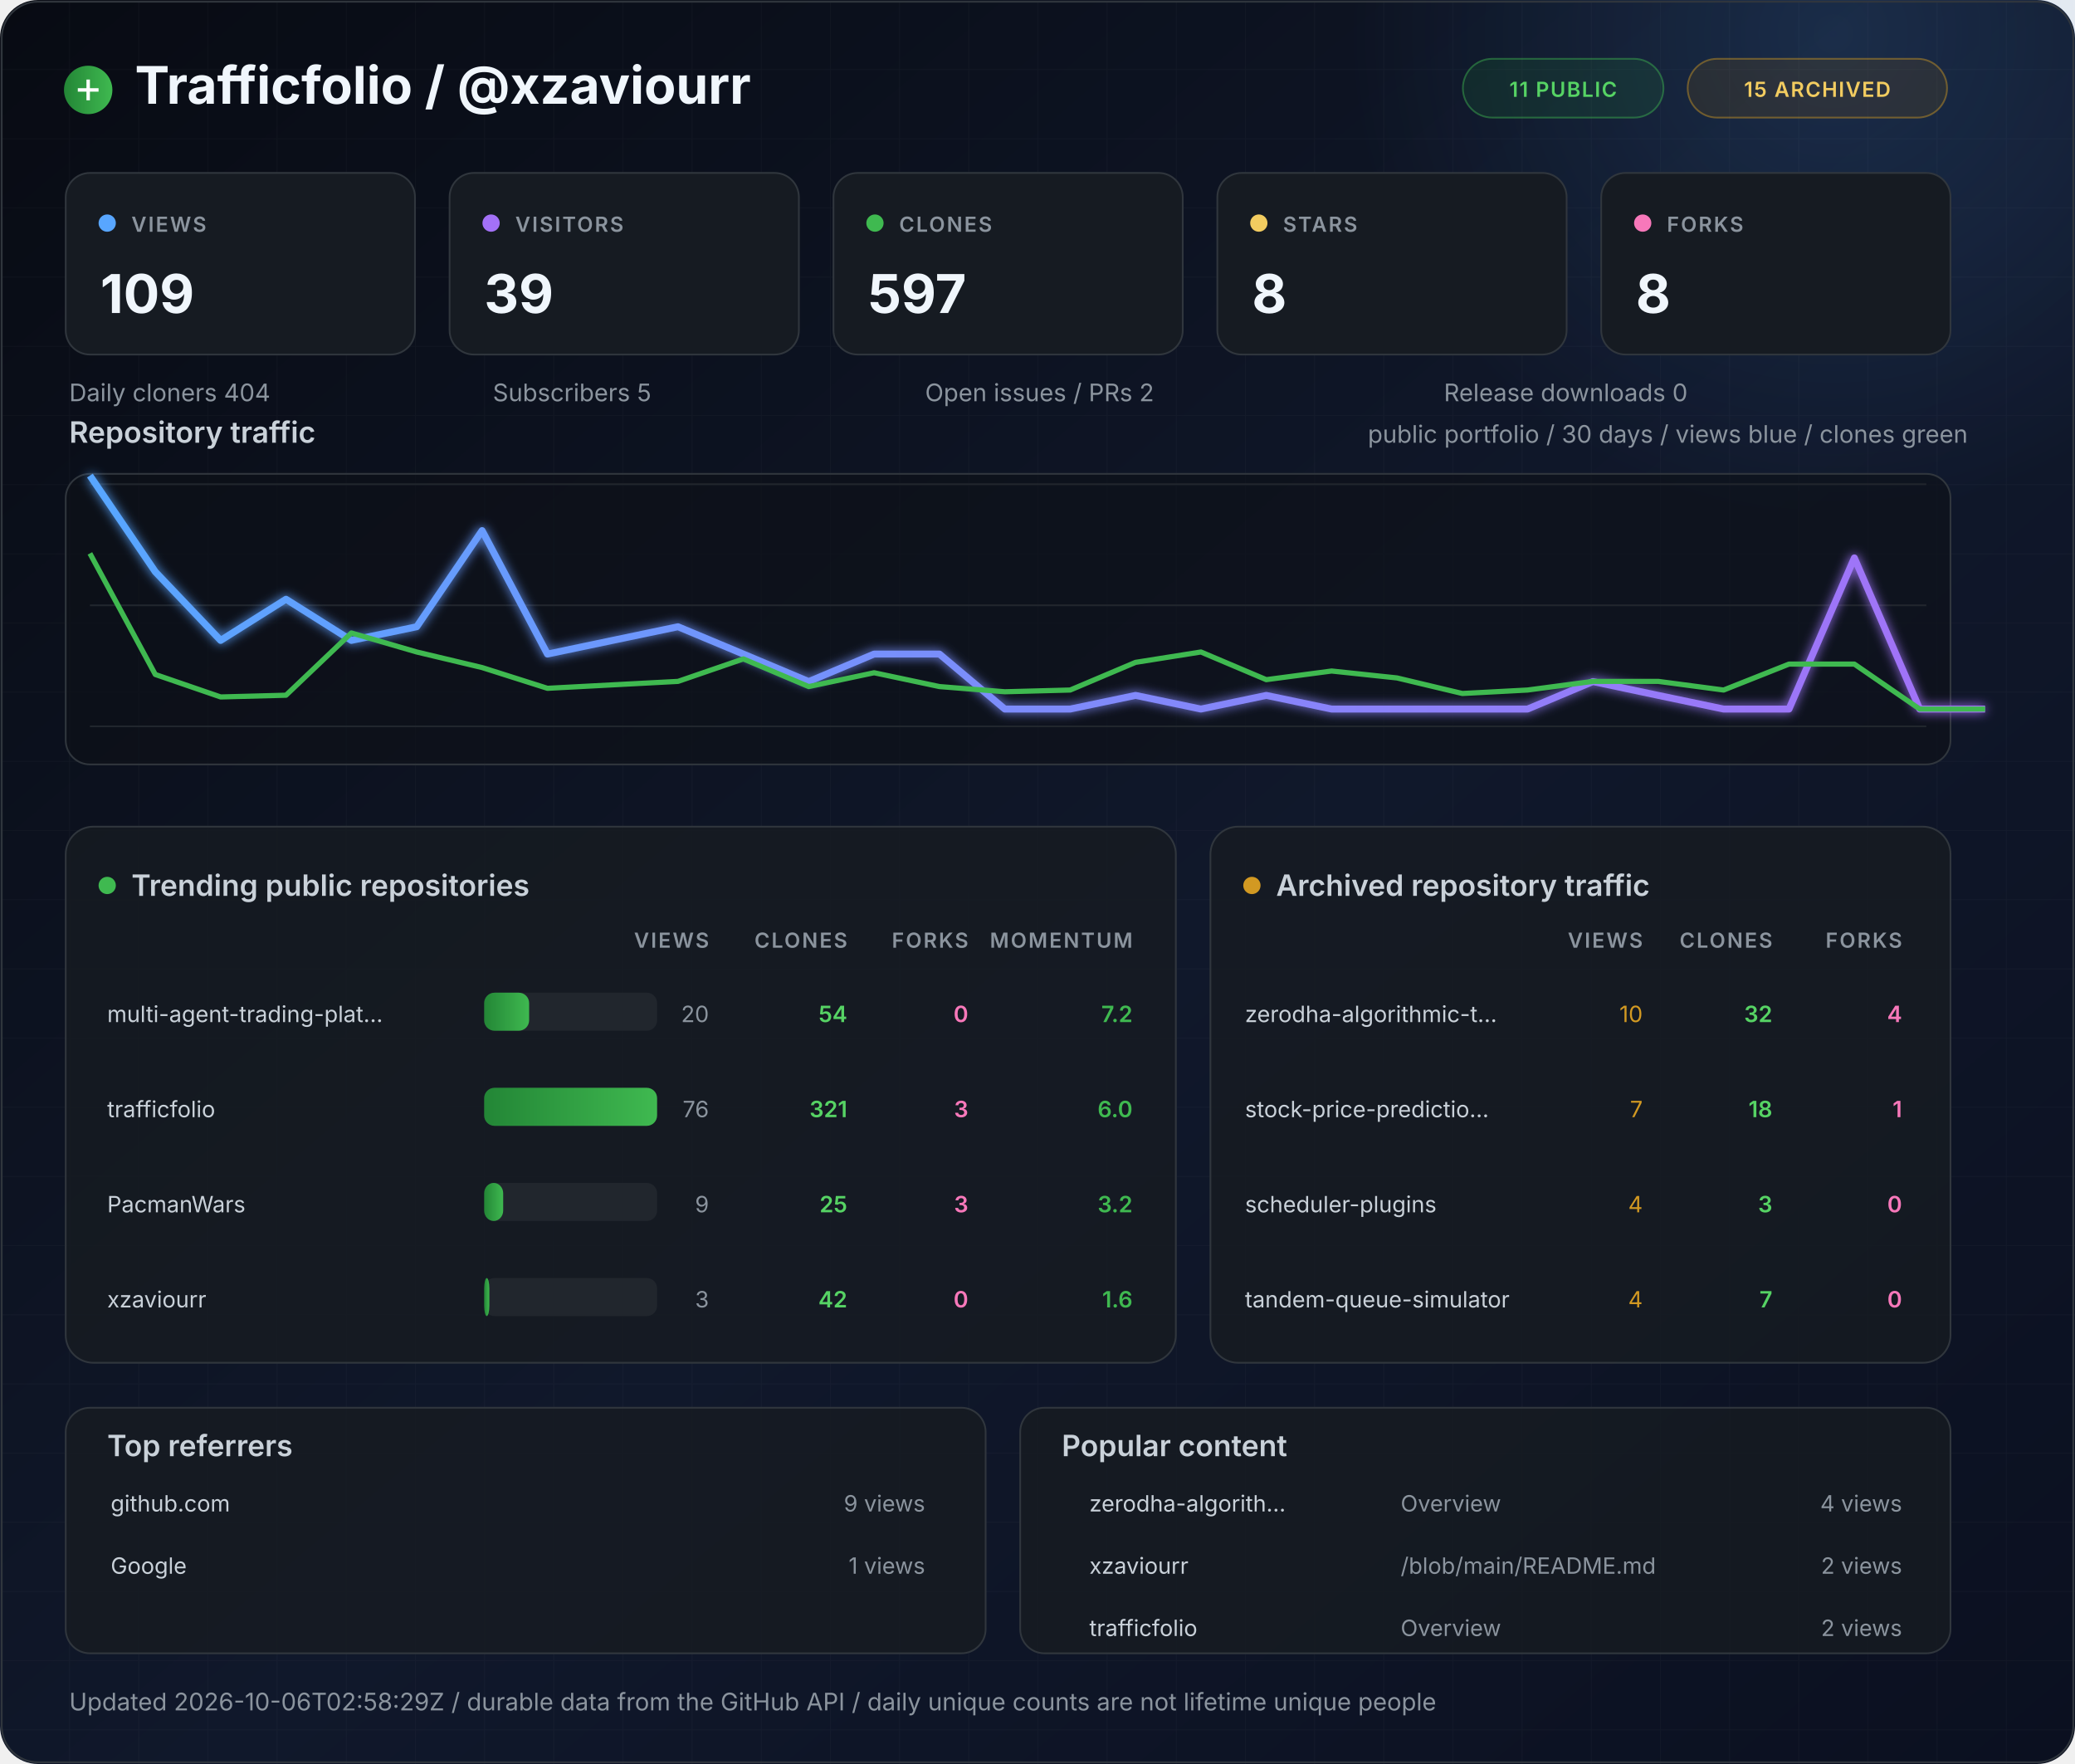
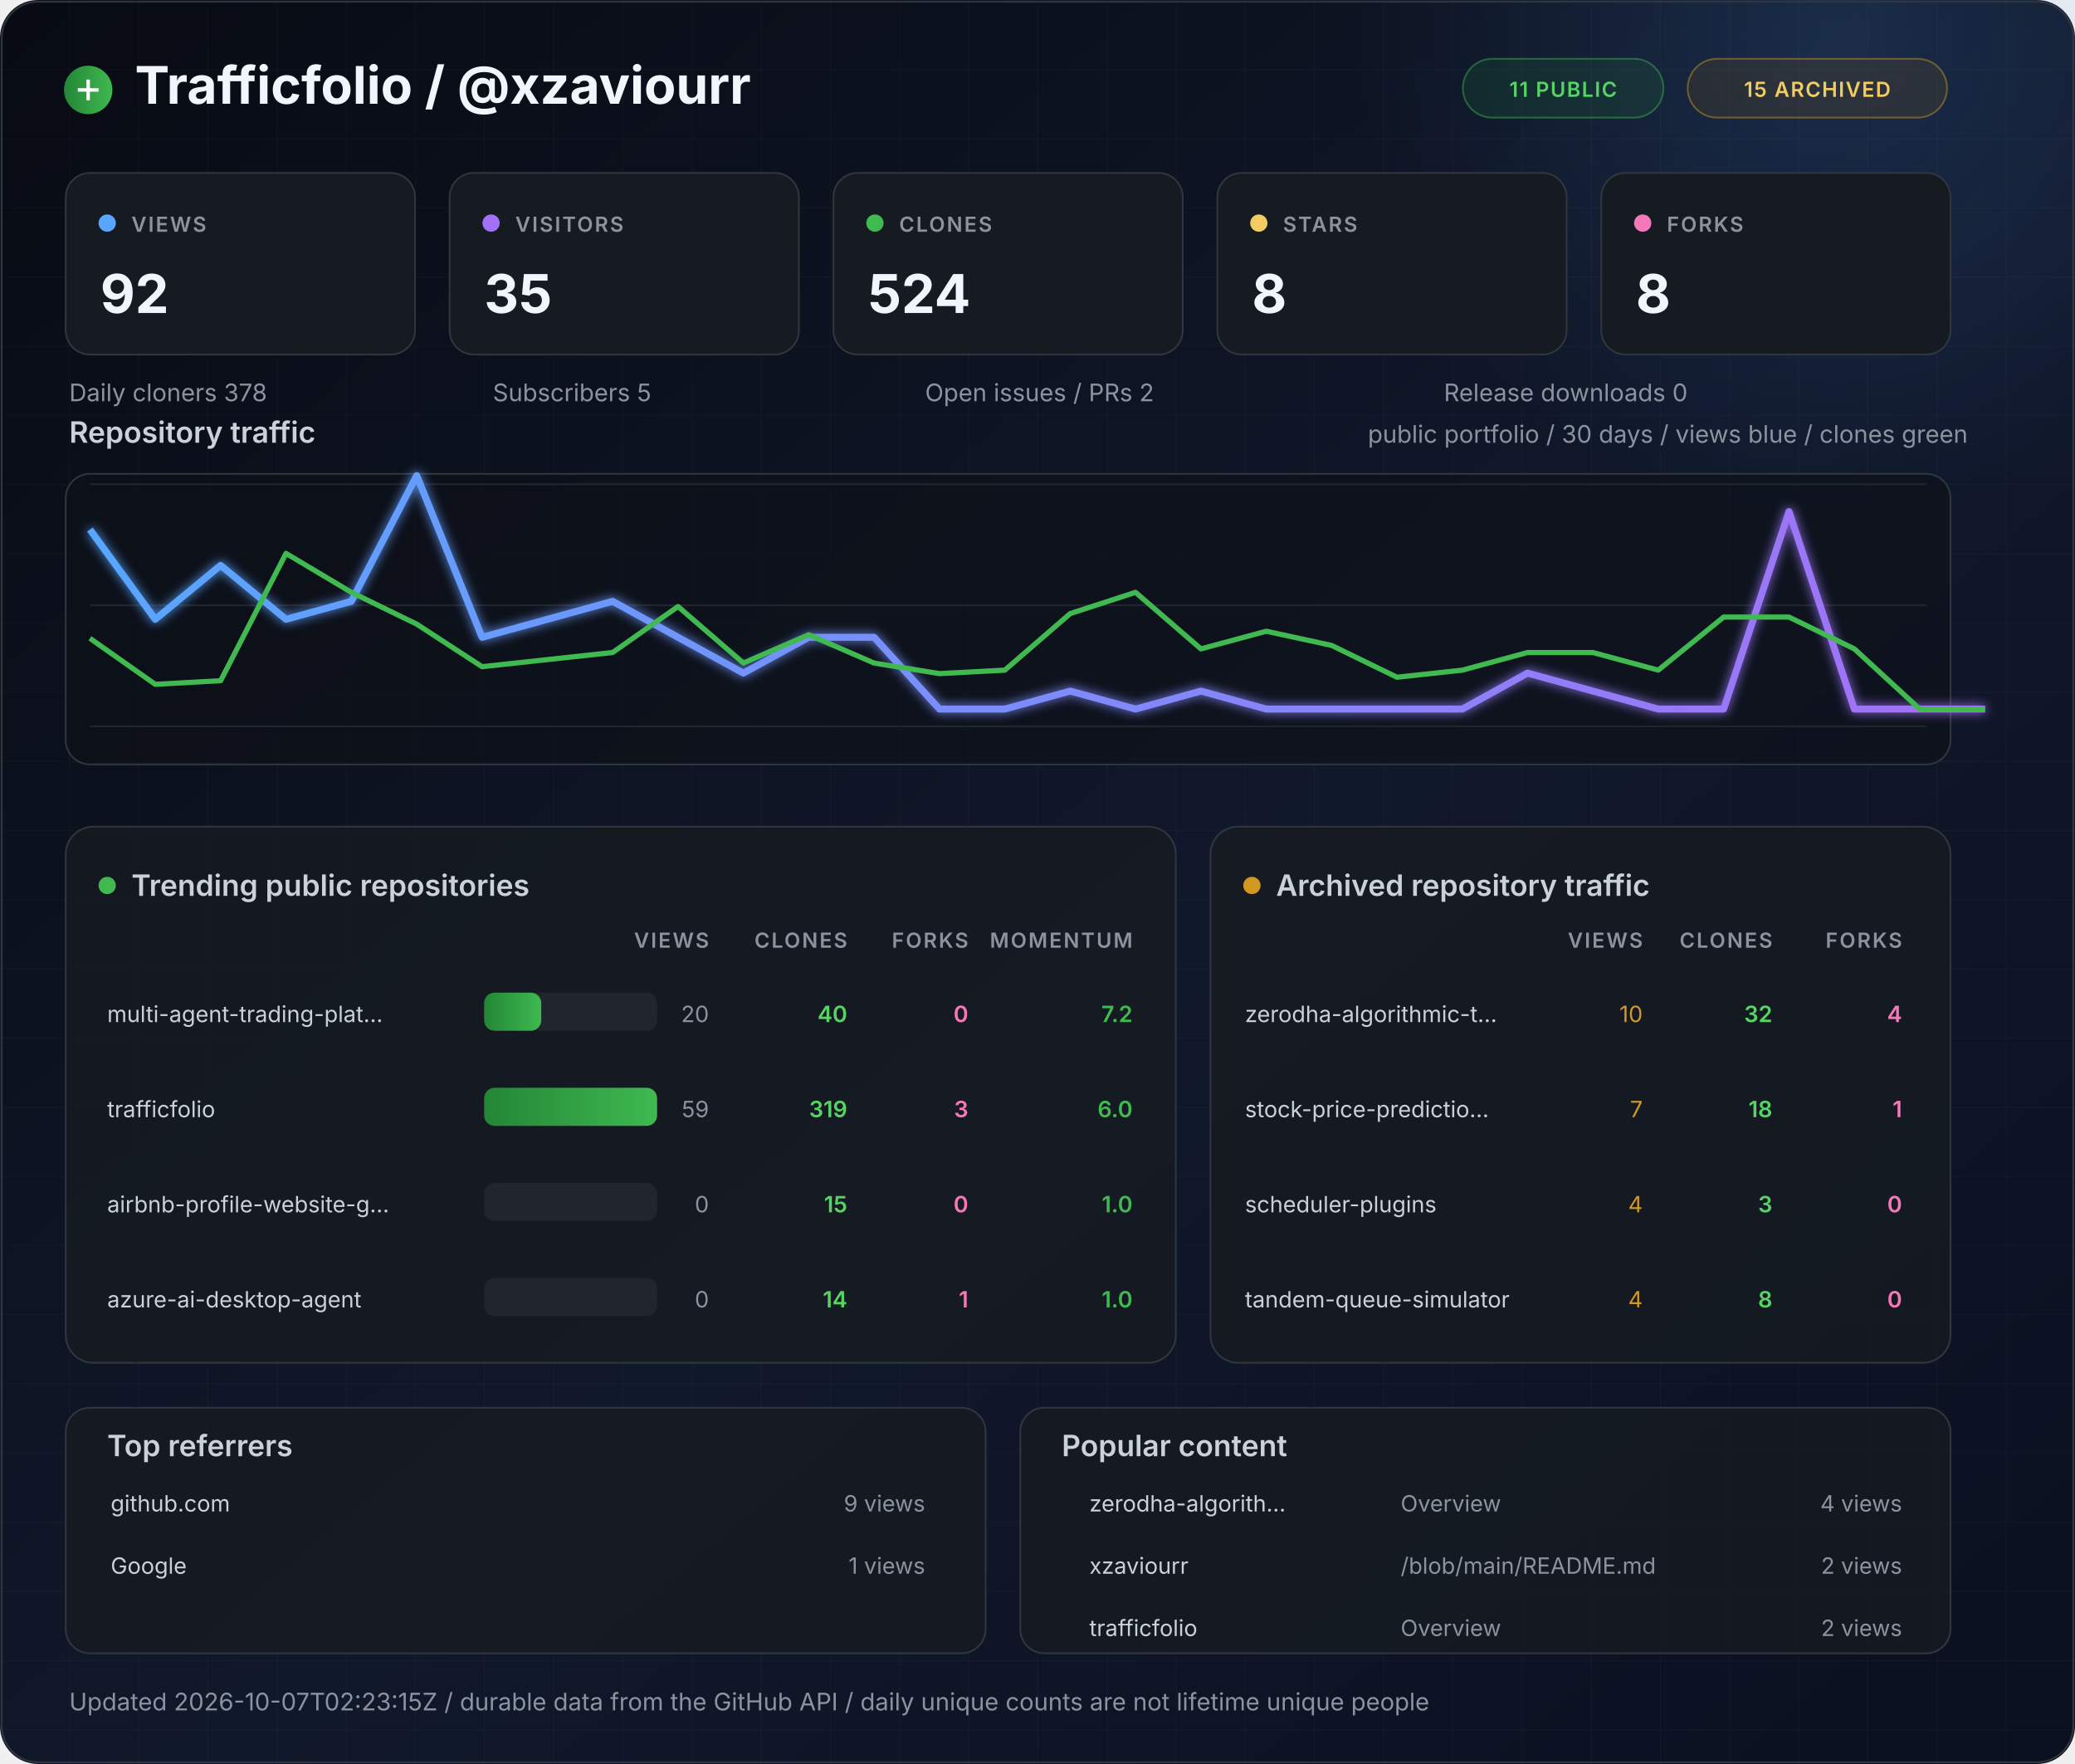
<svg xmlns="http://www.w3.org/2000/svg" width="1200" height="1020" viewBox="0 0 1200 1020" role="img" aria-label="Trafficfolio GitHub analytics dashboard for xzaviourr">
  <defs>
    <linearGradient id="bg" x1="0" y1="0" x2="1" y2="1">
      <stop stop-color="#080b13" />
      <stop offset=".55" stop-color="#10182b" />
      <stop offset="1" stop-color="#0b1020" />
    </linearGradient>
    <linearGradient id="line" x1="0" y1="0" x2="1" y2="0">
      <stop stop-color="#58a6ff" />
      <stop offset="1" stop-color="#a371f7" />
    </linearGradient>
    <linearGradient id="bar" x1="0" y1="0" x2="1" y2="0">
      <stop stop-color="#238636" />
      <stop offset="1" stop-color="#3fb950" />
    </linearGradient>
    <linearGradient id="archiveBar" x1="0" y1="0" x2="1" y2="0">
      <stop stop-color="#9e6a03" />
      <stop offset="1" stop-color="#f2cc60" />
    </linearGradient>
    <radialGradient id="ambient">
      <stop stop-color="#58a6ff" stop-opacity=".16" />
      <stop offset="1" stop-color="#58a6ff" stop-opacity="0" />
    </radialGradient>
    <pattern id="grid" width="40" height="40" patternUnits="userSpaceOnUse">
      <path d="M40 0H0V40" fill="none" stroke="#ffffff" stroke-opacity=".025" />
    </pattern>
    <filter id="glow">
      <feGaussianBlur stdDeviation="3" result="b" />
      <feMerge>
        <feMergeNode in="b" />
        <feMergeNode in="SourceGraphic" />
      </feMerge>
    </filter>
    <style>
    .title{font:750 30px -apple-system,BlinkMacSystemFont,"Segoe UI",sans-serif;fill:#f0f6fc}
    .subtitle{font:14px -apple-system,BlinkMacSystemFont,"Segoe UI",sans-serif;fill:#8b949e}
    .label{font:600 12px -apple-system,BlinkMacSystemFont,"Segoe UI",sans-serif;fill:#8b949e;letter-spacing:1px}
    .metric{font:700 31px -apple-system,BlinkMacSystemFont,"Segoe UI",sans-serif;fill:#f0f6fc}
    .section{font:600 17px -apple-system,BlinkMacSystemFont,"Segoe UI",sans-serif;fill:#c9d1d9}
    .repo,.value,.trend,.archive,.clone,.fork{font:13px -apple-system,BlinkMacSystemFont,"Segoe UI",sans-serif;fill:#c9d1d9}
    .value{fill:#8b949e} .trend{fill:#3fb950;font-weight:600} .archive{fill:#d29922}
    .clone{fill:#56d364;font-weight:600} .fork{fill:#f778ba;font-weight:600}
    .pill{font:600 12px -apple-system,BlinkMacSystemFont,"Segoe UI",sans-serif;letter-spacing:.7px}
  </style>
  </defs>
  <rect width="1200" height="1020" rx="22" fill="url(#bg)" />
  <rect width="1200" height="1020" rx="22" fill="url(#grid)" />
  <circle cx="1060" cy="20" r="280" fill="url(#ambient)" />
  <rect x="1" y="1" width="1198" height="1018" rx="21" fill="none" stroke="#30363d" />
  <circle cx="51" cy="52" r="14" fill="url(#bar)" />
  <path d="M45 52h12M51 46v12" stroke="#fff" stroke-width="2" />
  <text x="78" y="60" class="title">Trafficfolio / @xzaviourr</text>
  <rect x="846" y="34" width="116" height="34" rx="17" fill="#238636" fill-opacity=".16" stroke="#3fb950" stroke-opacity=".45" />
  <text x="904" y="56" text-anchor="middle" class="pill" fill="#56d364">11 PUBLIC</text>
  <rect x="976" y="34" width="150" height="34" rx="17" fill="#9e6a03" fill-opacity=".14" stroke="#d29922" stroke-opacity=".45" />
  <text x="1051" y="56" text-anchor="middle" class="pill" fill="#f2cc60">15 ARCHIVED</text>
  <rect x="38" y="100" width="202" height="105" rx="14" fill="#161b22" stroke="#30363d" />
  <circle cx="62" cy="129" r="5" fill="#58a6ff" />
  <text x="76" y="134" class="label">VIEWS</text>
-   <text x="58" y="181" class="metric">109</text>
+   <text x="58" y="181" class="metric">92</text>
  <rect x="260" y="100" width="202" height="105" rx="14" fill="#161b22" stroke="#30363d" />
  <circle cx="284" cy="129" r="5" fill="#a371f7" />
  <text x="298" y="134" class="label">VISITORS</text>
-   <text x="280" y="181" class="metric">39</text>
+   <text x="280" y="181" class="metric">35</text>
  <rect x="482" y="100" width="202" height="105" rx="14" fill="#161b22" stroke="#30363d" />
  <circle cx="506" cy="129" r="5" fill="#3fb950" />
  <text x="520" y="134" class="label">CLONES</text>
-   <text x="502" y="181" class="metric">597</text>
+   <text x="502" y="181" class="metric">524</text>
  <rect x="704" y="100" width="202" height="105" rx="14" fill="#161b22" stroke="#30363d" />
  <circle cx="728" cy="129" r="5" fill="#f2cc60" />
  <text x="742" y="134" class="label">STARS</text>
  <text x="724" y="181" class="metric">8</text>
  <rect x="926" y="100" width="202" height="105" rx="14" fill="#161b22" stroke="#30363d" />
  <circle cx="950" cy="129" r="5" fill="#f778ba" />
  <text x="964" y="134" class="label">FORKS</text>
  <text x="946" y="181" class="metric">8</text>
-   <text x="40" y="232" class="subtitle">Daily cloners 404</text>
+   <text x="40" y="232" class="subtitle">Daily cloners 378</text>
  <text x="285" y="232" class="subtitle">Subscribers 5</text>
  <text x="535" y="232" class="subtitle">Open issues / PRs 2</text>
  <text x="835" y="232" class="subtitle">Release downloads 0</text>
  <text x="40" y="256" class="section">Repository traffic</text>
  <text x="1138" y="256" text-anchor="end" class="subtitle">public portfolio / 30 days / views blue / clones green</text>
  <rect x="38" y="274" width="1090" height="168" rx="14" fill="#0d1117" fill-opacity=".62" stroke="#30363d" />
  <line x1="52" y1="420" x2="1114" y2="420" stroke="#21262d" />
  <line x1="52" y1="350" x2="1114" y2="350" stroke="#21262d" />
  <line x1="52" y1="280" x2="1114" y2="280" stroke="#21262d" />
-   <polyline points="52.0,275.0 89.8,330.6 127.6,370.3 165.4,346.5 203.2,370.3 241.0,362.4 278.8,306.8 316.6,378.2 354.3,370.3 392.1,362.4 429.9,378.2 467.7,394.1 505.5,378.2 543.3,378.2 581.1,410.0 618.9,410.0 656.7,402.1 694.5,410.0 732.3,402.1 770.1,410.0 807.9,410.0 845.7,410.0 883.4,410.0 921.2,394.1 959.0,402.1 996.8,410.0 1034.6,410.0 1072.4,322.6 1110.2,410.0 1148.0,410.0" fill="none" stroke="url(#line)" stroke-width="4" stroke-linejoin="round" filter="url(#glow)" />
-   <polyline points="52.0,320.0 89.8,390.0 127.6,403.0 165.4,402.0 203.2,366.0 241.0,377.0 278.8,386.0 316.6,398.0 354.3,396.0 392.1,394.0 429.9,381.0 467.7,397.0 505.5,389.0 543.3,397.0 581.1,400.0 618.9,399.0 656.7,383.0 694.5,377.0 732.3,393.0 770.1,388.0 807.9,392.0 845.7,401.0 883.4,399.0 921.2,394.0 959.0,394.0 996.8,399.0 1034.6,384.0 1072.4,384.0 1110.2,410.0 1148.0,410.0" fill="none" stroke="#3fb950" stroke-width="3" stroke-linejoin="round" />
+   <polyline points="52.0,306.2 89.8,358.1 127.6,326.9 165.4,358.1 203.2,347.7 241.0,275.0 278.8,368.5 316.6,358.1 354.3,347.7 392.1,368.5 429.9,389.2 467.7,368.5 505.5,368.5 543.3,410.0 581.1,410.0 618.9,399.6 656.7,410.0 694.5,399.6 732.3,410.0 770.1,410.0 807.9,410.0 845.7,410.0 883.4,389.2 921.2,399.6 959.0,410.0 996.8,410.0 1034.6,295.8 1072.4,410.0 1110.2,410.0 1148.0,410.0" fill="none" stroke="url(#line)" stroke-width="4" stroke-linejoin="round" filter="url(#glow)" />
+   <polyline points="52.0,369.1 89.8,395.7 127.6,393.6 165.4,320.0 203.2,342.5 241.0,360.9 278.8,385.5 316.6,381.4 354.3,377.3 392.1,350.7 429.9,383.4 467.7,367.0 505.5,383.4 543.3,389.5 581.1,387.5 618.9,354.8 656.7,342.5 694.5,375.2 732.3,365.0 770.1,373.2 807.9,391.6 845.7,387.5 883.4,377.3 921.2,377.3 959.0,387.5 996.8,356.8 1034.6,356.8 1072.4,375.2 1110.2,410.0 1148.0,410.0" fill="none" stroke="#3fb950" stroke-width="3" stroke-linejoin="round" />
  <rect x="38" y="478" width="642" height="310" rx="16" fill="#161b22" fill-opacity=".82" stroke="#30363d" />
  <circle cx="62" cy="512" r="5" fill="#3fb950" />
  <text x="76" y="518" class="section">Trending public repositories</text>
  <text x="410" y="548" text-anchor="end" class="label">VIEWS</text>
  <text x="490" y="548" text-anchor="end" class="label">CLONES</text>
  <text x="560" y="548" text-anchor="end" class="label">FORKS</text>
  <text x="655" y="548" text-anchor="end" class="label">MOMENTUM</text>
  <text x="62" y="591" class="repo">multi-agent-trading-plat...</text>
  <rect x="280" y="574" width="100" height="22" rx="6" fill="#21262d" />
-   <rect x="280" y="574" width="26" height="22" rx="6" fill="url(#bar)" />
+   <rect x="280" y="574" width="33" height="22" rx="6" fill="url(#bar)" />
  <text x="410" y="591" text-anchor="end" class="value">20</text>
-   <text x="490" y="591" text-anchor="end" class="clone">54</text>
+   <text x="490" y="591" text-anchor="end" class="clone">40</text>
  <text x="560" y="591" text-anchor="end" class="fork">0</text>
  <text x="655" y="591" text-anchor="end" class="trend">7.2</text>
  <text x="62" y="646" class="repo">trafficfolio</text>
  <rect x="280" y="629" width="100" height="22" rx="6" fill="#21262d" />
  <rect x="280" y="629" width="100" height="22" rx="6" fill="url(#bar)" />
-   <text x="410" y="646" text-anchor="end" class="value">76</text>
-   <text x="490" y="646" text-anchor="end" class="clone">321</text>
+   <text x="410" y="646" text-anchor="end" class="value">59</text>
+   <text x="490" y="646" text-anchor="end" class="clone">319</text>
  <text x="560" y="646" text-anchor="end" class="fork">3</text>
  <text x="655" y="646" text-anchor="end" class="trend">6.0</text>
-   <text x="62" y="701" class="repo">PacmanWars</text>
+   <text x="62" y="701" class="repo">airbnb-profile-website-g...</text>
  <rect x="280" y="684" width="100" height="22" rx="6" fill="#21262d" />
-   <rect x="280" y="684" width="11" height="22" rx="6" fill="url(#bar)" />
-   <text x="410" y="701" text-anchor="end" class="value">9</text>
-   <text x="490" y="701" text-anchor="end" class="clone">25</text>
-   <text x="560" y="701" text-anchor="end" class="fork">3</text>
-   <text x="655" y="701" text-anchor="end" class="trend">3.2</text>
-   <text x="62" y="756" class="repo">xzaviourr</text>
+   <rect x="280" y="684" width="0" height="22" rx="6" fill="url(#bar)" />
+   <text x="410" y="701" text-anchor="end" class="value">0</text>
+   <text x="490" y="701" text-anchor="end" class="clone">15</text>
+   <text x="560" y="701" text-anchor="end" class="fork">0</text>
+   <text x="655" y="701" text-anchor="end" class="trend">1.0</text>
+   <text x="62" y="756" class="repo">azure-ai-desktop-agent</text>
  <rect x="280" y="739" width="100" height="22" rx="6" fill="#21262d" />
-   <rect x="280" y="739" width="3" height="22" rx="6" fill="url(#bar)" />
-   <text x="410" y="756" text-anchor="end" class="value">3</text>
-   <text x="490" y="756" text-anchor="end" class="clone">42</text>
-   <text x="560" y="756" text-anchor="end" class="fork">0</text>
-   <text x="655" y="756" text-anchor="end" class="trend">1.6</text>
+   <rect x="280" y="739" width="0" height="22" rx="6" fill="url(#bar)" />
+   <text x="410" y="756" text-anchor="end" class="value">0</text>
+   <text x="490" y="756" text-anchor="end" class="clone">14</text>
+   <text x="560" y="756" text-anchor="end" class="fork">1</text>
+   <text x="655" y="756" text-anchor="end" class="trend">1.0</text>
  <rect x="700" y="478" width="428" height="310" rx="16" fill="#161b22" fill-opacity=".82" stroke="#30363d" />
  <circle cx="724" cy="512" r="5" fill="#d29922" />
  <text x="738" y="518" class="section">Archived repository traffic</text>
  <text x="950" y="548" text-anchor="end" class="label">VIEWS</text>
  <text x="1025" y="548" text-anchor="end" class="label">CLONES</text>
  <text x="1100" y="548" text-anchor="end" class="label">FORKS</text>
  <text x="720" y="591" class="repo">zerodha-algorithmic-t...</text>
  <text x="950" y="591" text-anchor="end" class="archive">10</text>
  <text x="1025" y="591" text-anchor="end" class="clone">32</text>
  <text x="1100" y="591" text-anchor="end" class="fork">4</text>
  <text x="720" y="646" class="repo">stock-price-predictio...</text>
  <text x="950" y="646" text-anchor="end" class="archive">7</text>
  <text x="1025" y="646" text-anchor="end" class="clone">18</text>
  <text x="1100" y="646" text-anchor="end" class="fork">1</text>
  <text x="720" y="701" class="repo">scheduler-plugins</text>
  <text x="950" y="701" text-anchor="end" class="archive">4</text>
  <text x="1025" y="701" text-anchor="end" class="clone">3</text>
  <text x="1100" y="701" text-anchor="end" class="fork">0</text>
  <text x="720" y="756" class="repo">tandem-queue-simulator</text>
  <text x="950" y="756" text-anchor="end" class="archive">4</text>
-   <text x="1025" y="756" text-anchor="end" class="clone">7</text>
+   <text x="1025" y="756" text-anchor="end" class="clone">8</text>
  <text x="1100" y="756" text-anchor="end" class="fork">0</text>
  <rect x="38" y="814" width="532" height="142" rx="14" fill="#161b22" fill-opacity=".82" stroke="#30363d" />
  <text x="62" y="842" class="section">Top referrers</text>
  <text x="64" y="874" class="repo">github.com</text>
  <text x="535" y="874" text-anchor="end" class="value">9 views</text>
  <text x="64" y="910" class="repo">Google</text>
  <text x="535" y="910" text-anchor="end" class="value">1 views</text>
  <rect x="590" y="814" width="538" height="142" rx="14" fill="#161b22" fill-opacity=".82" stroke="#30363d" />
  <text x="614" y="842" class="section">Popular content</text>
  <text x="630" y="874" class="repo">zerodha-algorith...</text>
  <text x="810" y="874" class="value">Overview</text>
  <text x="1100" y="874" text-anchor="end" class="value">4 views</text>
  <text x="630" y="910" class="repo">xzaviourr</text>
  <text x="810" y="910" class="value">/blob/main/README.md</text>
  <text x="1100" y="910" text-anchor="end" class="value">2 views</text>
  <text x="630" y="946" class="repo">trafficfolio</text>
  <text x="810" y="946" class="value">Overview</text>
  <text x="1100" y="946" text-anchor="end" class="value">2 views</text>
-   <text x="40" y="989" class="subtitle">Updated 2026-10-06T02:58:29Z / durable data from the GitHub API / daily unique counts are not lifetime unique people</text>
+   <text x="40" y="989" class="subtitle">Updated 2026-10-07T02:23:15Z / durable data from the GitHub API / daily unique counts are not lifetime unique people</text>
</svg>
